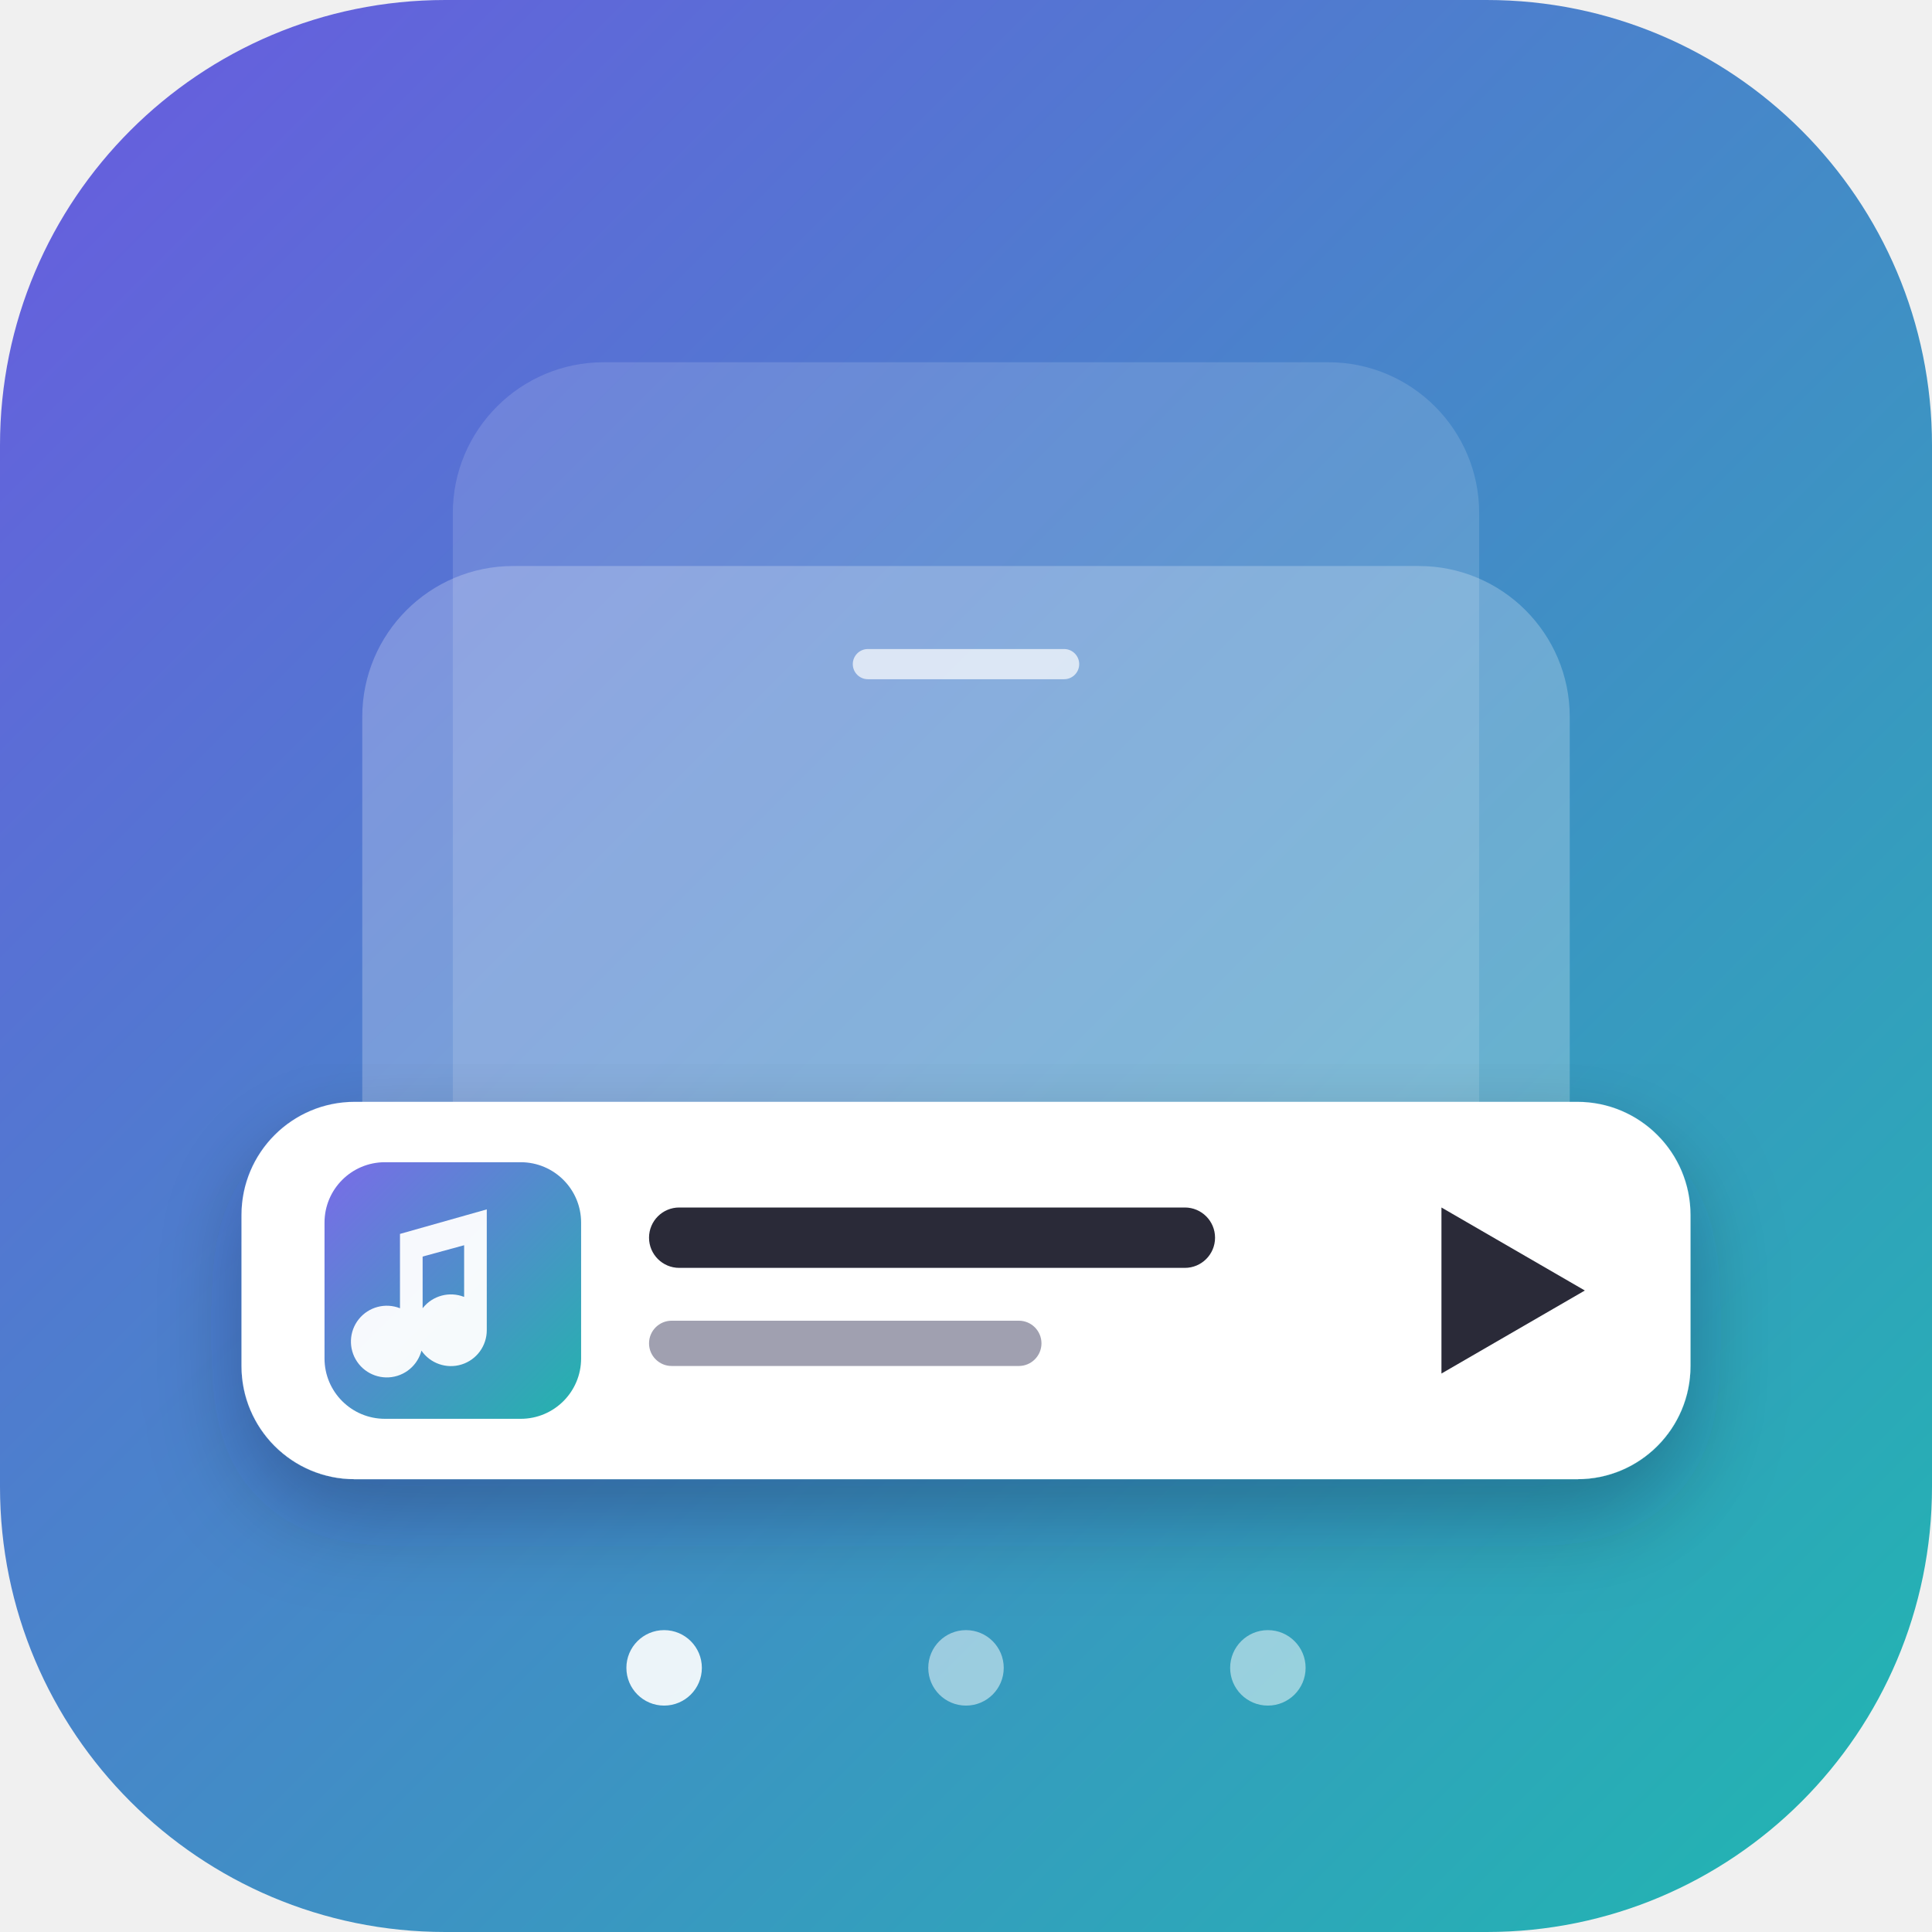
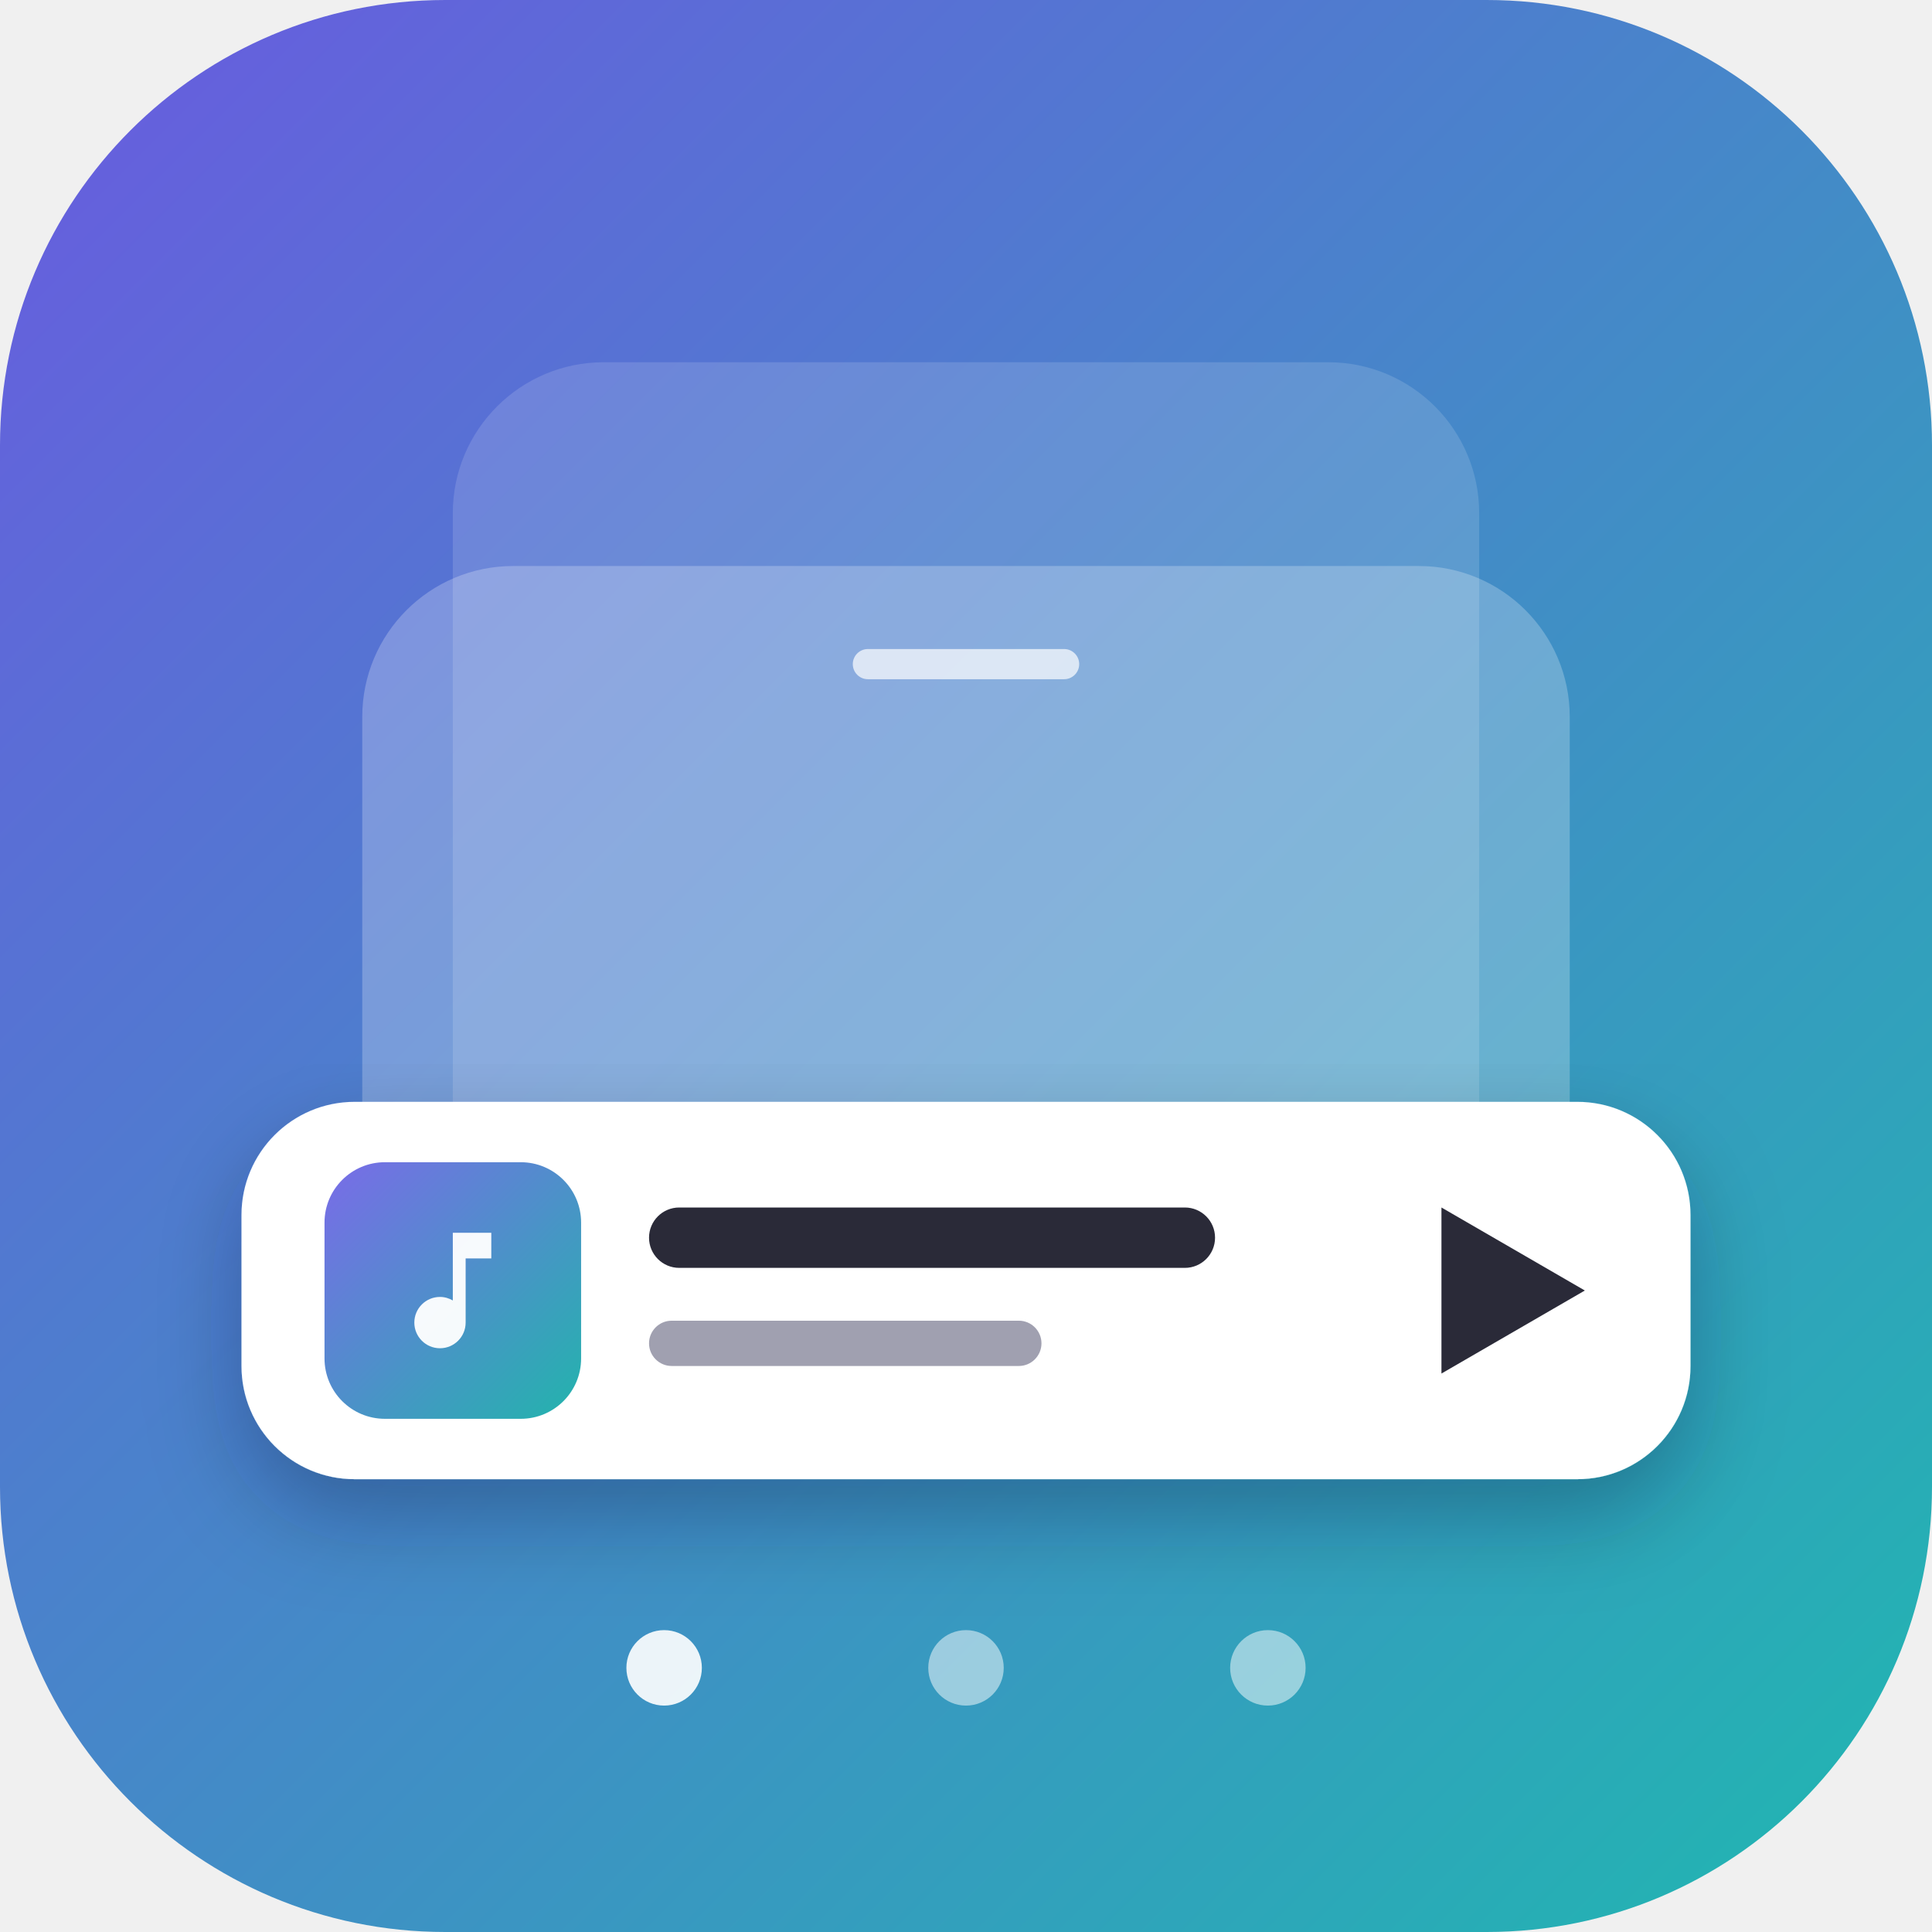
<svg xmlns="http://www.w3.org/2000/svg" width="512" height="512" viewBox="0 0 512 512" role="img" aria-label="compose-popupbar logo">
  <defs>
    <linearGradient id="tile" x1="0" y1="0" x2="1" y2="1">
      <stop offset="0" stop-color="#6A5AE0" />
      <stop offset="1" stop-color="#1FB8B0" />
    </linearGradient>
    <linearGradient id="thumb" x1="0" y1="0" x2="1" y2="1">
      <stop offset="0" stop-color="#7A6BE8" />
      <stop offset="1" stop-color="#22B4AC" />
    </linearGradient>
    <filter id="shadow" x="-20%" y="-20%" width="140%" height="160%">
      <feDropShadow dx="0" dy="10" stdDeviation="12" flood-color="#0B1030" flood-opacity="0.28" />
    </filter>
  </defs>
  <rect x="0" y="0" width="512" height="512" rx="118" fill="url(#tile)" />
  <rect x="120" y="96" width="272" height="250" rx="40" fill="#FFFFFF" fill-opacity="0.14" />
  <rect x="96" y="150" width="320" height="220" rx="40" fill="#FFFFFF" fill-opacity="0.24" />
  <rect x="226" y="172" width="60" height="8" rx="4" fill="#FFFFFF" fill-opacity="0.7" />
  <rect x="64" y="292" width="384" height="100" rx="30" fill="#FFFFFF" filter="url(#shadow)" />
  <rect x="86" y="308" width="68" height="68" rx="16" fill="url(#thumb)" />
-   <path d="M129 322v30.5a9.5 9.5 0 1 1-6-8.8V330l-11 3v22.5a9.5 9.5 0 1 1-6-8.8V327l23-6.5z" fill="#FFFFFF" fill-opacity="0.95" />
+   <path transform="translate(99.6 321.6) scale(1.7)" d="M12 3v10.55c-.59-.34-1.27-.55-2-.55-2.21 0-4 1.79-4 4s1.79 4 4 4 4-1.79 4-4V7h4V3h-6z" fill="#FFFFFF" fill-opacity="0.95" />
  <rect x="172" y="320" width="150" height="16" rx="8" fill="#2A2A38" />
  <rect x="172" y="350" width="104" height="12" rx="6" fill="#A0A0B0" />
  <path d="M382 320v44l38-22z" fill="#2A2A38" />
  <circle cx="176" cy="442" r="10" fill="#FFFFFF" fill-opacity="0.9" />
  <circle cx="256" cy="442" r="10" fill="#FFFFFF" fill-opacity="0.5" />
  <circle cx="336" cy="442" r="10" fill="#FFFFFF" fill-opacity="0.5" />
</svg>
